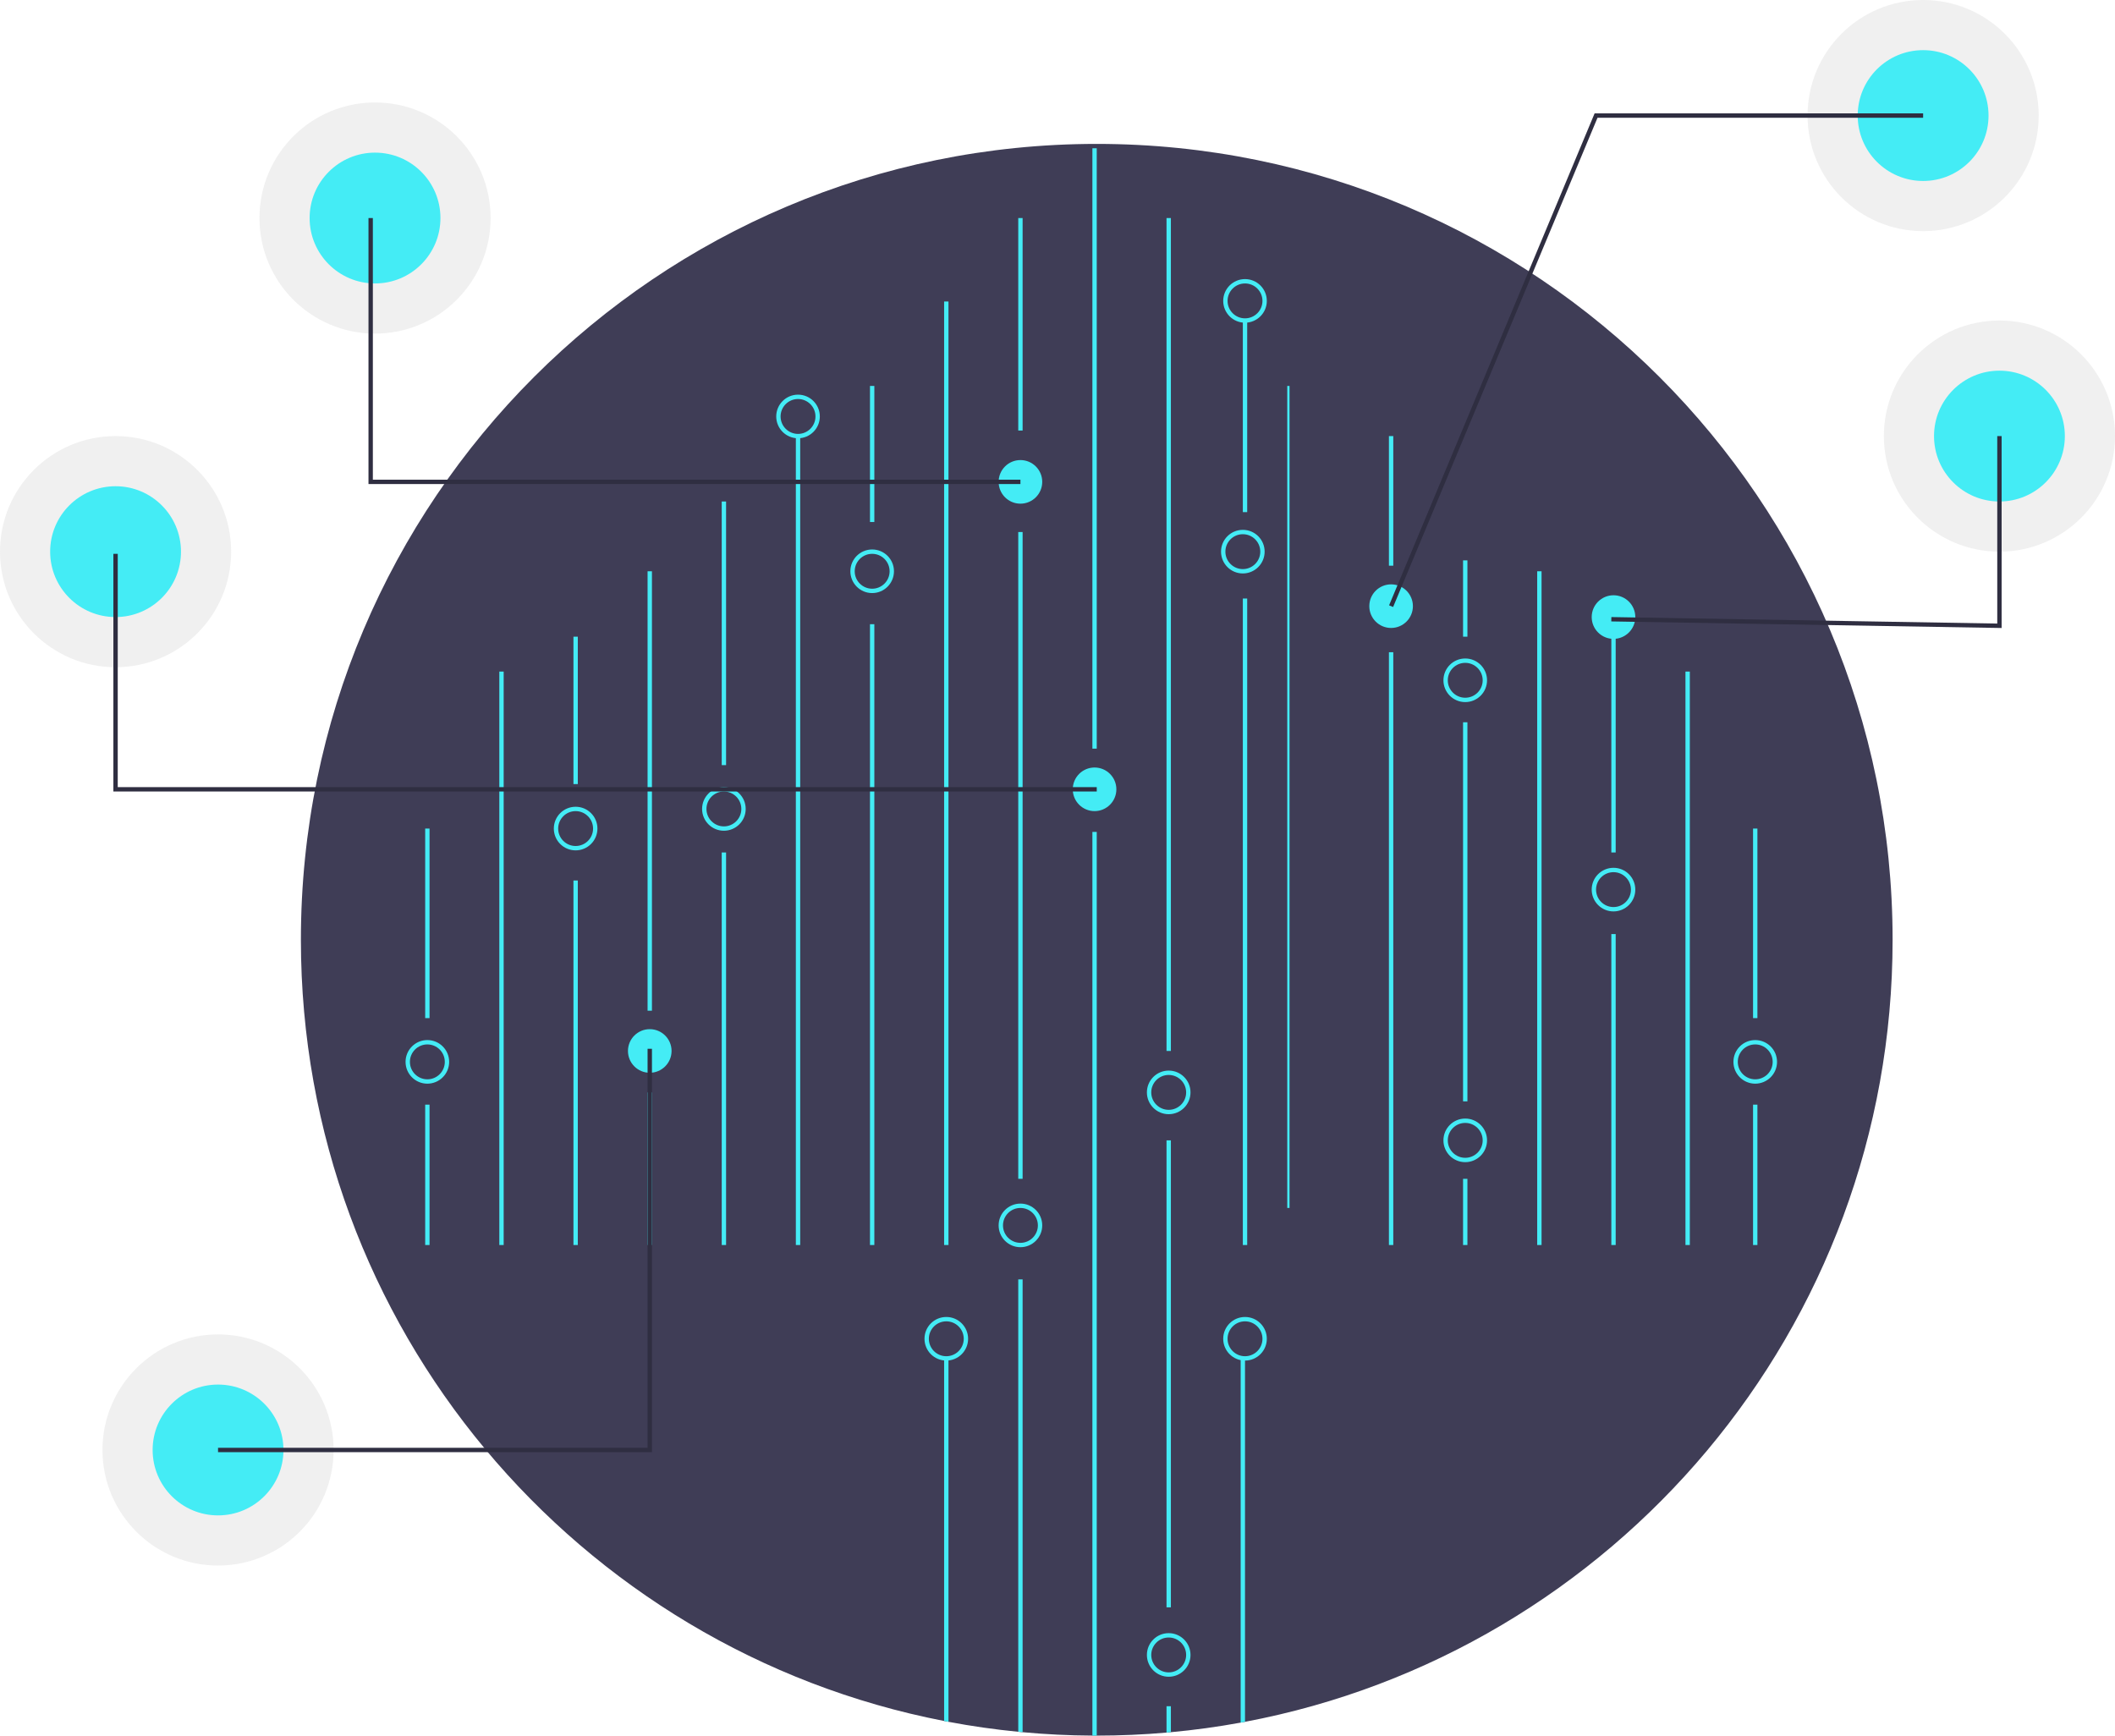
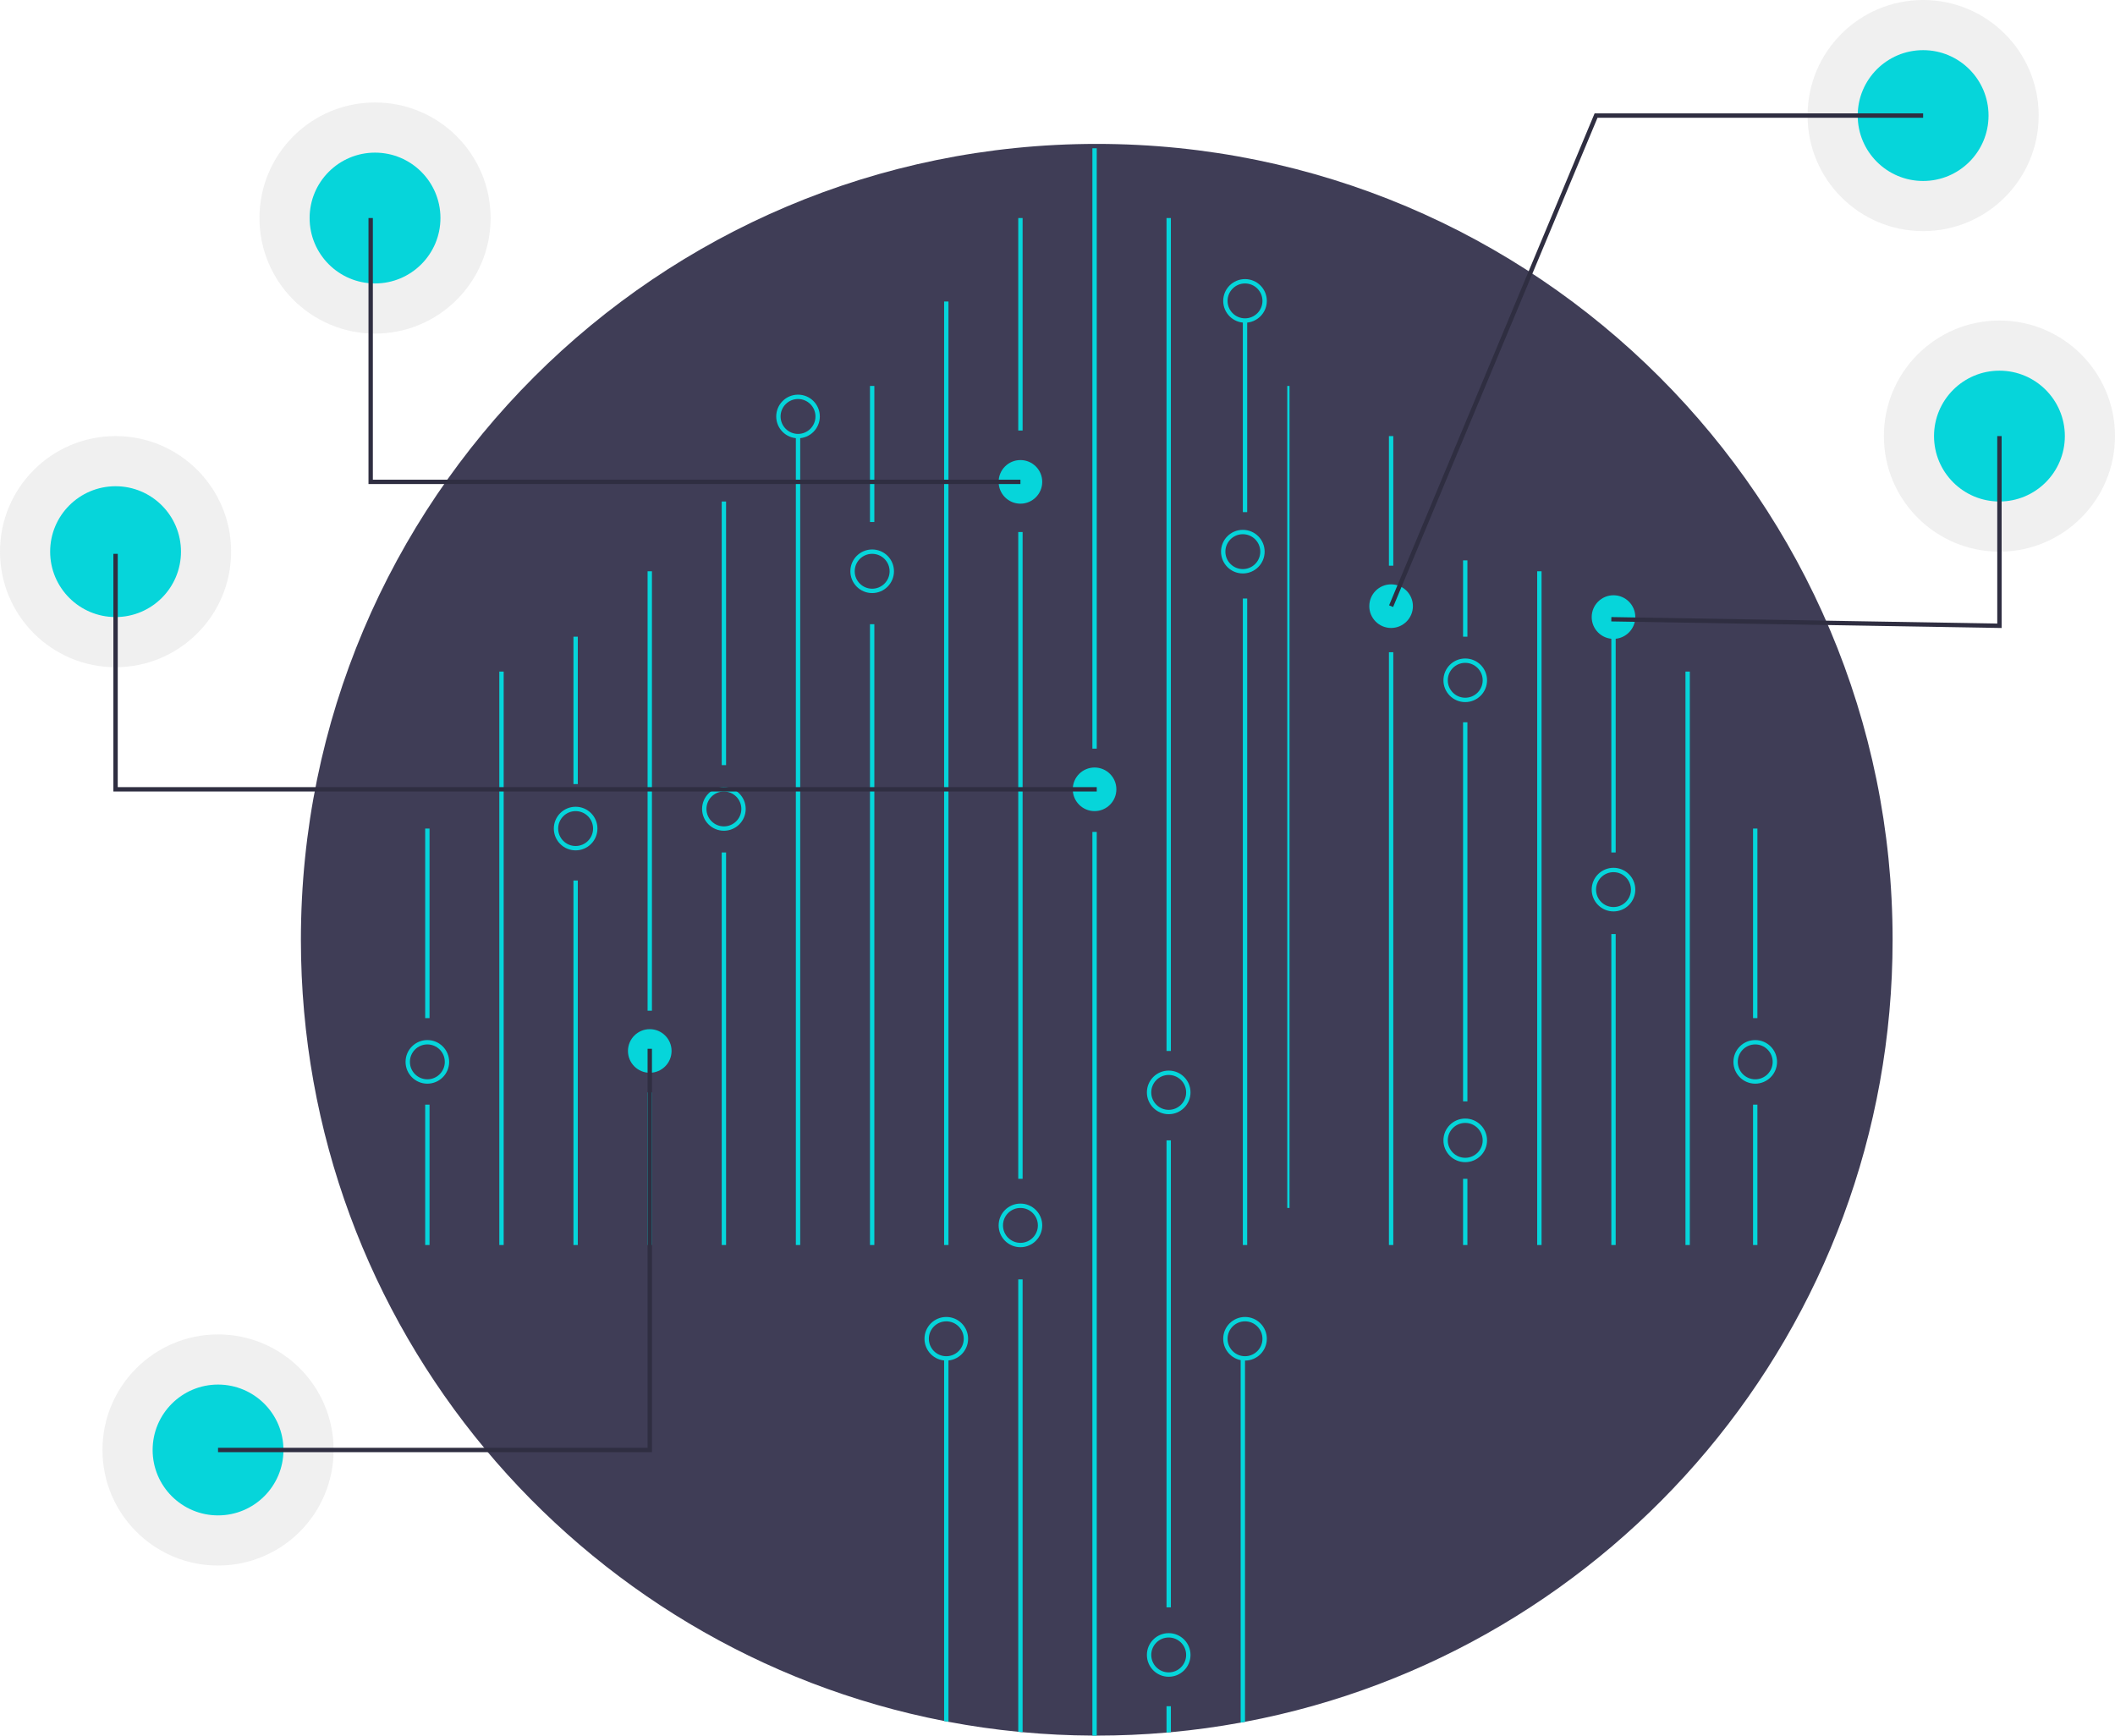
<svg xmlns="http://www.w3.org/2000/svg" id="f4673761-b724-4a95-a095-d2125482816e" data-name="Layer 1" width="970" height="796" viewBox="0 0 970 796">
  <circle cx="917" cy="200" r="53" fill="#ccc" opacity="0.3" />
-   <circle cx="917" cy="200" r="30" fill="#44ecf5" />
+   <circle cx="917" cy="200" r="30" fill="#06d5da" />
  <circle cx="882" cy="53" r="53" fill="#ccc" opacity="0.3" />
-   <circle cx="882" cy="53" r="30" fill="#44ecf5" />
+   <circle cx="882" cy="53" r="30" fill="#06d5da" />
  <circle cx="53" cy="253" r="53" fill="#ccc" opacity="0.3" />
-   <circle cx="53" cy="253" r="30" fill="#44ecf5" />
+   <circle cx="53" cy="253" r="30" fill="#06d5da" />
  <circle cx="100" cy="665" r="53" fill="#ccc" opacity="0.3" />
-   <circle cx="100" cy="665" r="30" fill="#44ecf5" />
+   <circle cx="100" cy="665" r="30" fill="#06d5da" />
  <circle cx="172" cy="100" r="53" fill="#ccc" opacity="0.3" />
-   <circle cx="172" cy="100" r="30" fill="#44ecf5" />
+   <circle cx="172" cy="100" r="30" fill="#06d5da" />
  <path d="M983,483c0,178.34-127.91,326.81-297,358.67-.66.13-1.33.25-2,.37q-15.765,2.895-32,4.39c-.67.07-1.33.13-2,.18q-15.81,1.38-32,1.39c-.67,0-1.33,0-2-.01q-16.17-.075-32-1.56c-.67-.05-1.33-.12-2-.19q-16.215-1.575-32-4.57c-.67-.12-1.34-.25-2-.38C379.9,808.64,253,660.64,253,483c0-201.58,163.42-365,365-365S983,281.42,983,483Z" transform="translate(-115 -52)" fill="#3f3d56" />
-   <rect x="570" y="274.5" width="2" height="296.5" fill="#44ecf5" />
-   <rect x="570" y="147.402" width="2" height="87.472" fill="#44ecf5" />
-   <rect x="433" y="138.275" width="2" height="432.725" fill="#44ecf5" />
-   <rect x="467" y="100" width="2" height="97.457" fill="#44ecf5" />
-   <rect x="467" y="244" width="2" height="296.638" fill="#44ecf5" />
-   <path d="M584,638.75V846.43c-.67-.05-1.33-.12-2-.19V638.75Z" transform="translate(-115 -52)" fill="#44ecf5" />
-   <rect x="501" y="68" width="2" height="275.347" fill="#44ecf5" />
-   <path d="M618,433.52V848c-.67,0-1.33,0-2-.01V433.52Z" transform="translate(-115 -52)" fill="#44ecf5" />
-   <rect x="535" y="100" width="2" height="382" fill="#44ecf5" />
-   <rect x="535" y="523" width="2" height="214.173" fill="#44ecf5" />
-   <path d="M652,834.53v11.9c-.67.07-1.33.13-2,.18V834.53Z" transform="translate(-115 -52)" fill="#44ecf5" />
-   <path d="M686,675V841.67c-.66.13-1.33.25-2,.37V675Z" transform="translate(-115 -52)" fill="#44ecf5" />
-   <path d="M550,675V841.67c-.67-.12-1.34-.25-2-.38V675Z" transform="translate(-115 -52)" fill="#44ecf5" />
-   <rect x="399" y="177" width="2" height="62.41" fill="#44ecf5" />
-   <rect x="399" y="286.275" width="2" height="284.725" fill="#44ecf5" />
-   <rect x="365" y="200" width="2" height="371" fill="#44ecf5" />
-   <rect x="331" y="230" width="2" height="120.905" fill="#44ecf5" />
-   <rect x="331" y="390.968" width="2" height="180.032" fill="#44ecf5" />
-   <rect x="297" y="262" width="2" height="201.536" fill="#44ecf5" />
-   <rect x="297" y="501" width="2" height="70" fill="#44ecf5" />
-   <rect x="263" y="292" width="2" height="67.599" fill="#44ecf5" />
-   <rect x="263" y="403.819" width="2" height="167.181" fill="#44ecf5" />
-   <rect x="229" y="308" width="2" height="263" fill="#44ecf5" />
-   <rect x="195" y="380" width="2" height="86.937" fill="#44ecf5" />
-   <rect x="195" y="506.622" width="2" height="64.378" fill="#44ecf5" />
-   <rect x="590.375" y="177" width="1.037" height="377" fill="#44ecf5" />
-   <rect x="637" y="200" width="2" height="59.441" fill="#44ecf5" />
-   <rect x="637" y="299.126" width="2" height="271.874" fill="#44ecf5" />
-   <rect x="671" y="257" width="2" height="35" fill="#44ecf5" />
-   <rect x="671" y="331.252" width="2" height="173.858" fill="#44ecf5" />
-   <rect x="671" y="540.638" width="2" height="30.362" fill="#44ecf5" />
-   <rect x="705" y="262" width="2" height="309" fill="#44ecf5" />
-   <rect x="739" y="292" width="2" height="98.968" fill="#44ecf5" />
-   <rect x="739" y="428.386" width="2" height="142.614" fill="#44ecf5" />
-   <rect x="773" y="308" width="2" height="263" fill="#44ecf5" />
-   <path d="M549,676a10,10,0,1,1,10-10A10.012,10.012,0,0,1,549,676Zm0-18a8,8,0,1,0,8,8A8.009,8.009,0,0,0,549,658Z" transform="translate(-115 -52)" fill="#44ecf5" />
-   <path d="M583,624a10,10,0,1,1,10-10A10.012,10.012,0,0,1,583,624Zm0-18a8,8,0,1,0,8,8A8.009,8.009,0,0,0,583,606Z" transform="translate(-115 -52)" fill="#44ecf5" />
-   <path d="M686,676a10,10,0,1,1,10-10A10.012,10.012,0,0,1,686,676Zm0-18a8,8,0,1,0,8,8A8.009,8.009,0,0,0,686,658Z" transform="translate(-115 -52)" fill="#44ecf5" />
-   <path d="M651,801a10,10,0,1,0,10,10A10.016,10.016,0,0,0,651,801Zm0,18a8,8,0,1,1,8-8A8.011,8.011,0,0,1,651,819Z" transform="translate(-115 -52)" fill="#44ecf5" />
-   <path d="M651,563a10,10,0,1,1,10-10A10.012,10.012,0,0,1,651,563Zm0-18a8,8,0,1,0,8,8A8.009,8.009,0,0,0,651,545Z" transform="translate(-115 -52)" fill="#44ecf5" />
-   <path d="M617,424a10,10,0,1,1,10-10A10.011,10.011,0,0,1,617,424Z" transform="translate(-115 -52)" fill="#44ecf5" />
-   <path d="M685,315a10,10,0,1,1,10-10A10.011,10.011,0,0,1,685,315Zm0-18a8,8,0,1,0,8,8A8.009,8.009,0,0,0,685,297Z" transform="translate(-115 -52)" fill="#44ecf5" />
-   <path d="M447,433a10,10,0,1,1,10-10A10.011,10.011,0,0,1,447,433Zm0-18a8,8,0,1,0,8,8A8.009,8.009,0,0,0,447,415Z" transform="translate(-115 -52)" fill="#44ecf5" />
-   <path d="M379,442a10,10,0,1,1,10-10A10.011,10.011,0,0,1,379,442Zm0-18a8,8,0,1,0,8,8A8.009,8.009,0,0,0,379,424Z" transform="translate(-115 -52)" fill="#44ecf5" />
-   <path d="M413,544a10,10,0,1,1,10-10A10.011,10.011,0,0,1,413,544Z" transform="translate(-115 -52)" fill="#44ecf5" />
-   <path d="M686,200a10,10,0,1,1,10-10A10.011,10.011,0,0,1,686,200Zm0-18a8,8,0,1,0,8,8A8.009,8.009,0,0,0,686,182Z" transform="translate(-115 -52)" fill="#44ecf5" />
-   <path d="M515,324a10,10,0,1,1,10-10A10.011,10.011,0,0,1,515,324Zm0-18a8,8,0,1,0,8,8A8.009,8.009,0,0,0,515,306Z" transform="translate(-115 -52)" fill="#44ecf5" />
-   <path d="M481,253a10,10,0,1,1,10-10A10.011,10.011,0,0,1,481,253Zm0-18a8,8,0,1,0,8,8A8.009,8.009,0,0,0,481,235Z" transform="translate(-115 -52)" fill="#44ecf5" />
-   <path d="M311,549a10,10,0,1,1,10-10A10.012,10.012,0,0,1,311,549Zm0-18a8,8,0,1,0,8,8A8.009,8.009,0,0,0,311,531Z" transform="translate(-115 -52)" fill="#44ecf5" />
-   <rect x="804" y="380" width="2" height="86.937" fill="#44ecf5" />
-   <rect x="804" y="506.622" width="2" height="64.378" fill="#44ecf5" />
-   <path d="M920,549a10,10,0,1,1,10-10A10.012,10.012,0,0,1,920,549Zm0-18a8,8,0,1,0,8,8A8.009,8.009,0,0,0,920,531Z" transform="translate(-115 -52)" fill="#44ecf5" />
-   <path d="M855,470a10,10,0,1,1,10-10A10.011,10.011,0,0,1,855,470Zm0-18a8,8,0,1,0,8,8A8.009,8.009,0,0,0,855,452Z" transform="translate(-115 -52)" fill="#44ecf5" />
-   <path d="M787,585a10,10,0,1,1,10-10A10.012,10.012,0,0,1,787,585Zm0-18a8,8,0,1,0,8,8A8.009,8.009,0,0,0,787,567Z" transform="translate(-115 -52)" fill="#44ecf5" />
-   <path d="M583,283a10,10,0,1,1,10-10A10.011,10.011,0,0,1,583,283Z" transform="translate(-115 -52)" fill="#44ecf5" />
-   <path d="M787,374a10,10,0,1,1,10-10A10.011,10.011,0,0,1,787,374Zm0-18a8,8,0,1,0,8,8A8.009,8.009,0,0,0,787,356Z" transform="translate(-115 -52)" fill="#44ecf5" />
-   <path d="M855,345a10,10,0,1,1,10-10A10.011,10.011,0,0,1,855,345Z" transform="translate(-115 -52)" fill="#44ecf5" />
-   <path d="M753,340a10,10,0,1,1,10-10A10.011,10.011,0,0,1,753,340Z" transform="translate(-115 -52)" fill="#44ecf5" />
+   <rect x="570" y="274.5" width="2" height="296.5" fill="#06d5da" />
+   <rect x="570" y="147.402" width="2" height="87.472" fill="#06d5da" />
+   <rect x="433" y="138.275" width="2" height="432.725" fill="#06d5da" />
+   <rect x="467" y="100" width="2" height="97.457" fill="#06d5da" />
+   <rect x="467" y="244" width="2" height="296.638" fill="#06d5da" />
+   <path d="M584,638.75V846.43c-.67-.05-1.33-.12-2-.19V638.75Z" transform="translate(-115 -52)" fill="#06d5da" />
+   <rect x="501" y="68" width="2" height="275.347" fill="#06d5da" />
+   <path d="M618,433.52V848c-.67,0-1.33,0-2-.01V433.52Z" transform="translate(-115 -52)" fill="#06d5da" />
+   <rect x="535" y="100" width="2" height="382" fill="#06d5da" />
+   <rect x="535" y="523" width="2" height="214.173" fill="#06d5da" />
+   <path d="M652,834.53v11.9c-.67.07-1.33.13-2,.18V834.53Z" transform="translate(-115 -52)" fill="#06d5da" />
+   <path d="M686,675V841.67c-.66.13-1.33.25-2,.37V675Z" transform="translate(-115 -52)" fill="#06d5da" />
+   <path d="M550,675V841.67c-.67-.12-1.34-.25-2-.38V675Z" transform="translate(-115 -52)" fill="#06d5da" />
+   <rect x="399" y="177" width="2" height="62.41" fill="#06d5da" />
+   <rect x="399" y="286.275" width="2" height="284.725" fill="#06d5da" />
+   <rect x="365" y="200" width="2" height="371" fill="#06d5da" />
+   <rect x="331" y="230" width="2" height="120.905" fill="#06d5da" />
+   <rect x="331" y="390.968" width="2" height="180.032" fill="#06d5da" />
+   <rect x="297" y="262" width="2" height="201.536" fill="#06d5da" />
+   <rect x="297" y="501" width="2" height="70" fill="#06d5da" />
+   <rect x="263" y="292" width="2" height="67.599" fill="#06d5da" />
+   <rect x="263" y="403.819" width="2" height="167.181" fill="#06d5da" />
+   <rect x="229" y="308" width="2" height="263" fill="#06d5da" />
+   <rect x="195" y="380" width="2" height="86.937" fill="#06d5da" />
+   <rect x="195" y="506.622" width="2" height="64.378" fill="#06d5da" />
+   <rect x="590.375" y="177" width="1.037" height="377" fill="#06d5da" />
+   <rect x="637" y="200" width="2" height="59.441" fill="#06d5da" />
+   <rect x="637" y="299.126" width="2" height="271.874" fill="#06d5da" />
+   <rect x="671" y="257" width="2" height="35" fill="#06d5da" />
+   <rect x="671" y="331.252" width="2" height="173.858" fill="#06d5da" />
+   <rect x="671" y="540.638" width="2" height="30.362" fill="#06d5da" />
+   <rect x="705" y="262" width="2" height="309" fill="#06d5da" />
+   <rect x="739" y="292" width="2" height="98.968" fill="#06d5da" />
+   <rect x="739" y="428.386" width="2" height="142.614" fill="#06d5da" />
+   <rect x="773" y="308" width="2" height="263" fill="#06d5da" />
+   <path d="M549,676a10,10,0,1,1,10-10A10.012,10.012,0,0,1,549,676Zm0-18a8,8,0,1,0,8,8A8.009,8.009,0,0,0,549,658Z" transform="translate(-115 -52)" fill="#06d5da" />
+   <path d="M583,624a10,10,0,1,1,10-10A10.012,10.012,0,0,1,583,624Zm0-18a8,8,0,1,0,8,8A8.009,8.009,0,0,0,583,606Z" transform="translate(-115 -52)" fill="#06d5da" />
+   <path d="M686,676a10,10,0,1,1,10-10A10.012,10.012,0,0,1,686,676Zm0-18a8,8,0,1,0,8,8A8.009,8.009,0,0,0,686,658Z" transform="translate(-115 -52)" fill="#06d5da" />
+   <path d="M651,801a10,10,0,1,0,10,10A10.016,10.016,0,0,0,651,801Zm0,18a8,8,0,1,1,8-8A8.011,8.011,0,0,1,651,819Z" transform="translate(-115 -52)" fill="#06d5da" />
+   <path d="M651,563a10,10,0,1,1,10-10A10.012,10.012,0,0,1,651,563Zm0-18a8,8,0,1,0,8,8A8.009,8.009,0,0,0,651,545Z" transform="translate(-115 -52)" fill="#06d5da" />
+   <path d="M617,424a10,10,0,1,1,10-10A10.011,10.011,0,0,1,617,424Z" transform="translate(-115 -52)" fill="#06d5da" />
+   <path d="M685,315a10,10,0,1,1,10-10A10.011,10.011,0,0,1,685,315Zm0-18a8,8,0,1,0,8,8A8.009,8.009,0,0,0,685,297Z" transform="translate(-115 -52)" fill="#06d5da" />
+   <path d="M447,433a10,10,0,1,1,10-10A10.011,10.011,0,0,1,447,433Zm0-18a8,8,0,1,0,8,8A8.009,8.009,0,0,0,447,415Z" transform="translate(-115 -52)" fill="#06d5da" />
+   <path d="M379,442a10,10,0,1,1,10-10A10.011,10.011,0,0,1,379,442Zm0-18a8,8,0,1,0,8,8A8.009,8.009,0,0,0,379,424Z" transform="translate(-115 -52)" fill="#06d5da" />
+   <path d="M413,544a10,10,0,1,1,10-10A10.011,10.011,0,0,1,413,544Z" transform="translate(-115 -52)" fill="#06d5da" />
+   <path d="M686,200a10,10,0,1,1,10-10A10.011,10.011,0,0,1,686,200Zm0-18a8,8,0,1,0,8,8A8.009,8.009,0,0,0,686,182Z" transform="translate(-115 -52)" fill="#06d5da" />
+   <path d="M515,324a10,10,0,1,1,10-10A10.011,10.011,0,0,1,515,324Zm0-18a8,8,0,1,0,8,8A8.009,8.009,0,0,0,515,306Z" transform="translate(-115 -52)" fill="#06d5da" />
+   <path d="M481,253a10,10,0,1,1,10-10A10.011,10.011,0,0,1,481,253Zm0-18a8,8,0,1,0,8,8A8.009,8.009,0,0,0,481,235Z" transform="translate(-115 -52)" fill="#06d5da" />
+   <path d="M311,549a10,10,0,1,1,10-10A10.012,10.012,0,0,1,311,549Zm0-18a8,8,0,1,0,8,8A8.009,8.009,0,0,0,311,531Z" transform="translate(-115 -52)" fill="#06d5da" />
+   <rect x="804" y="380" width="2" height="86.937" fill="#06d5da" />
+   <rect x="804" y="506.622" width="2" height="64.378" fill="#06d5da" />
+   <path d="M920,549a10,10,0,1,1,10-10A10.012,10.012,0,0,1,920,549Zm0-18a8,8,0,1,0,8,8A8.009,8.009,0,0,0,920,531Z" transform="translate(-115 -52)" fill="#06d5da" />
+   <path d="M855,470a10,10,0,1,1,10-10A10.011,10.011,0,0,1,855,470Zm0-18a8,8,0,1,0,8,8A8.009,8.009,0,0,0,855,452Z" transform="translate(-115 -52)" fill="#06d5da" />
+   <path d="M787,585a10,10,0,1,1,10-10A10.012,10.012,0,0,1,787,585Zm0-18a8,8,0,1,0,8,8A8.009,8.009,0,0,0,787,567Z" transform="translate(-115 -52)" fill="#06d5da" />
+   <path d="M583,283a10,10,0,1,1,10-10A10.011,10.011,0,0,1,583,283Z" transform="translate(-115 -52)" fill="#06d5da" />
+   <path d="M787,374a10,10,0,1,1,10-10A10.011,10.011,0,0,1,787,374Zm0-18a8,8,0,1,0,8,8A8.009,8.009,0,0,0,787,356Z" transform="translate(-115 -52)" fill="#06d5da" />
+   <path d="M855,345a10,10,0,1,1,10-10A10.011,10.011,0,0,1,855,345Z" transform="translate(-115 -52)" fill="#06d5da" />
+   <path d="M753,340a10,10,0,1,1,10-10A10.011,10.011,0,0,1,753,340Z" transform="translate(-115 -52)" fill="#06d5da" />
  <polygon points="918 288.017 738.983 285 739.017 283 916 285.983 916 200 918 200 918 288.017" fill="#2f2e41" />
  <polygon points="638.923 278.386 637.077 277.614 731.334 52 882 52 882 54 732.666 54 638.923 278.386" fill="#2f2e41" />
  <polygon points="503 363 52 363 52 254 54 254 54 361 503 361 503 363" fill="#2f2e41" />
  <polygon points="468 222 169 222 169 100 171 100 171 220 468 220 468 222" fill="#2f2e41" />
  <polygon points="299 666 100 666 100 664 297 664 297 481 299 481 299 666" fill="#2f2e41" />
</svg>
